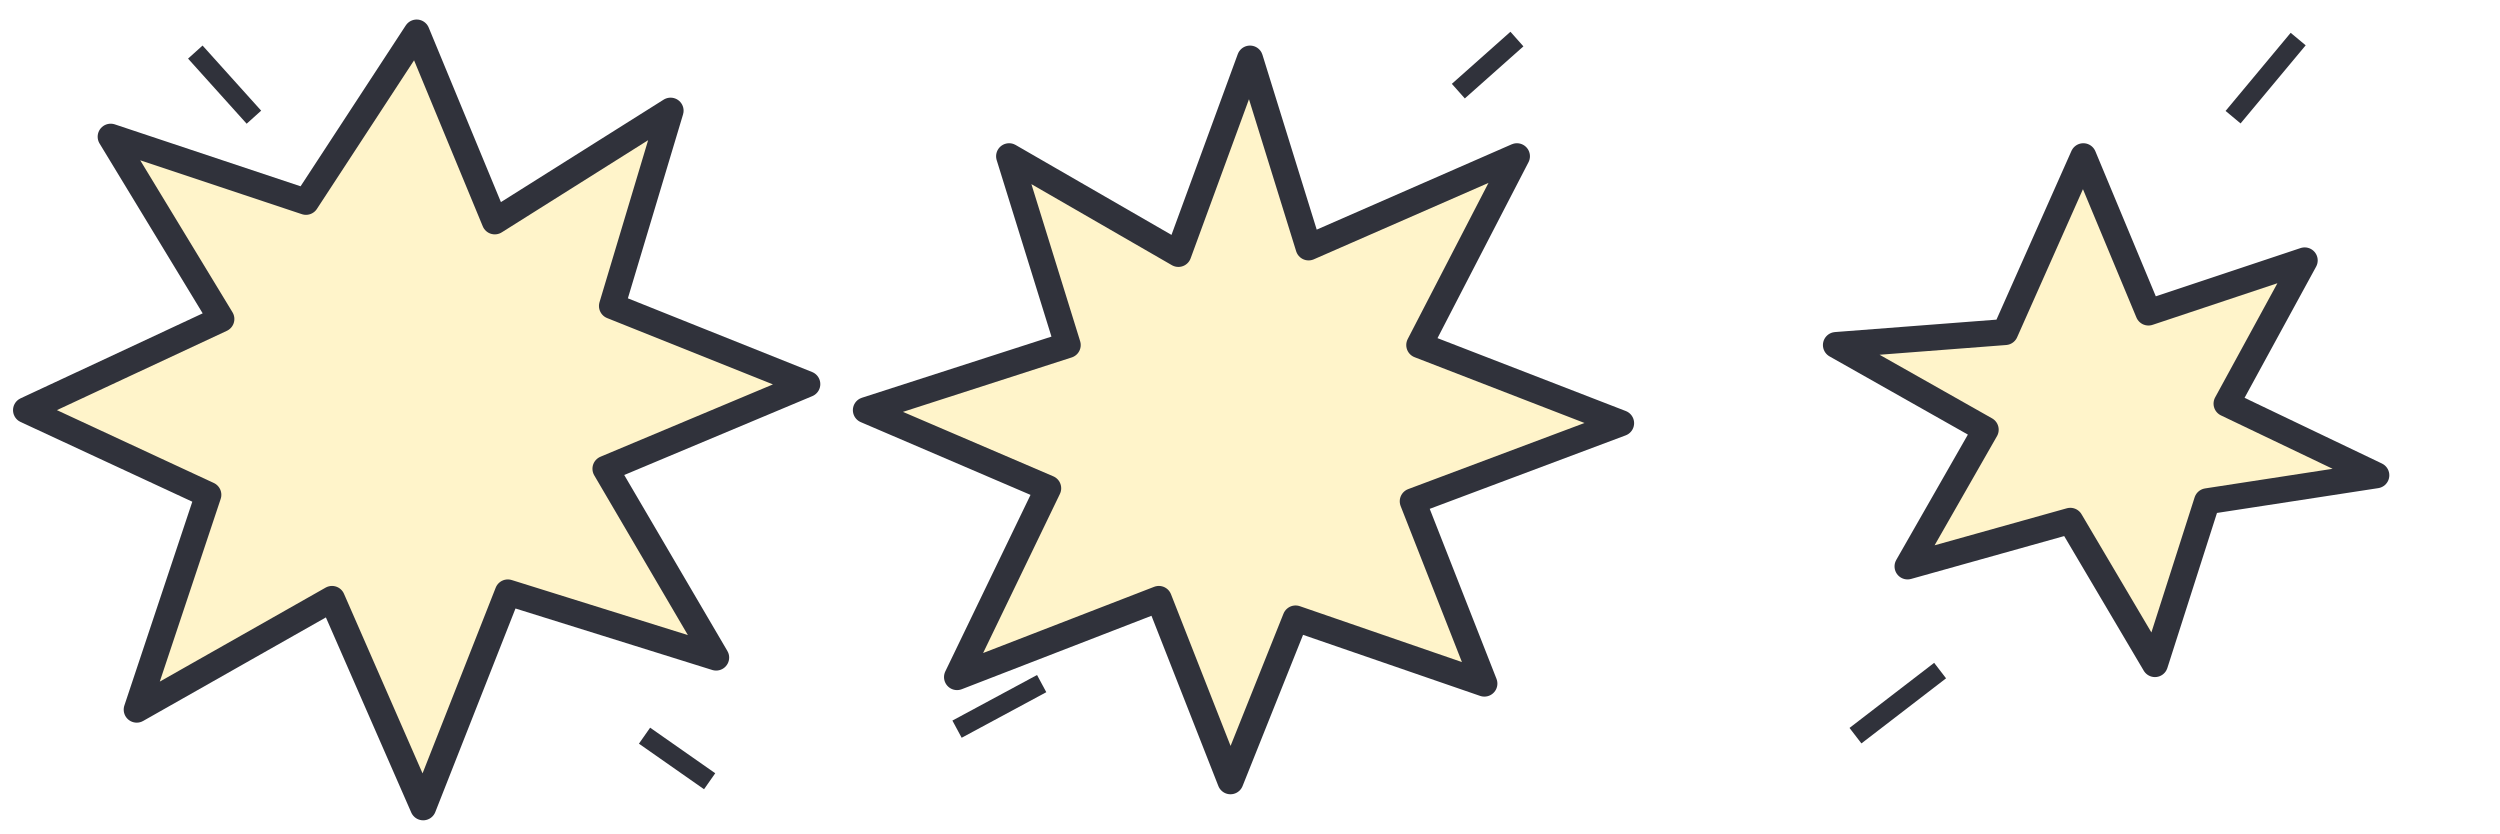
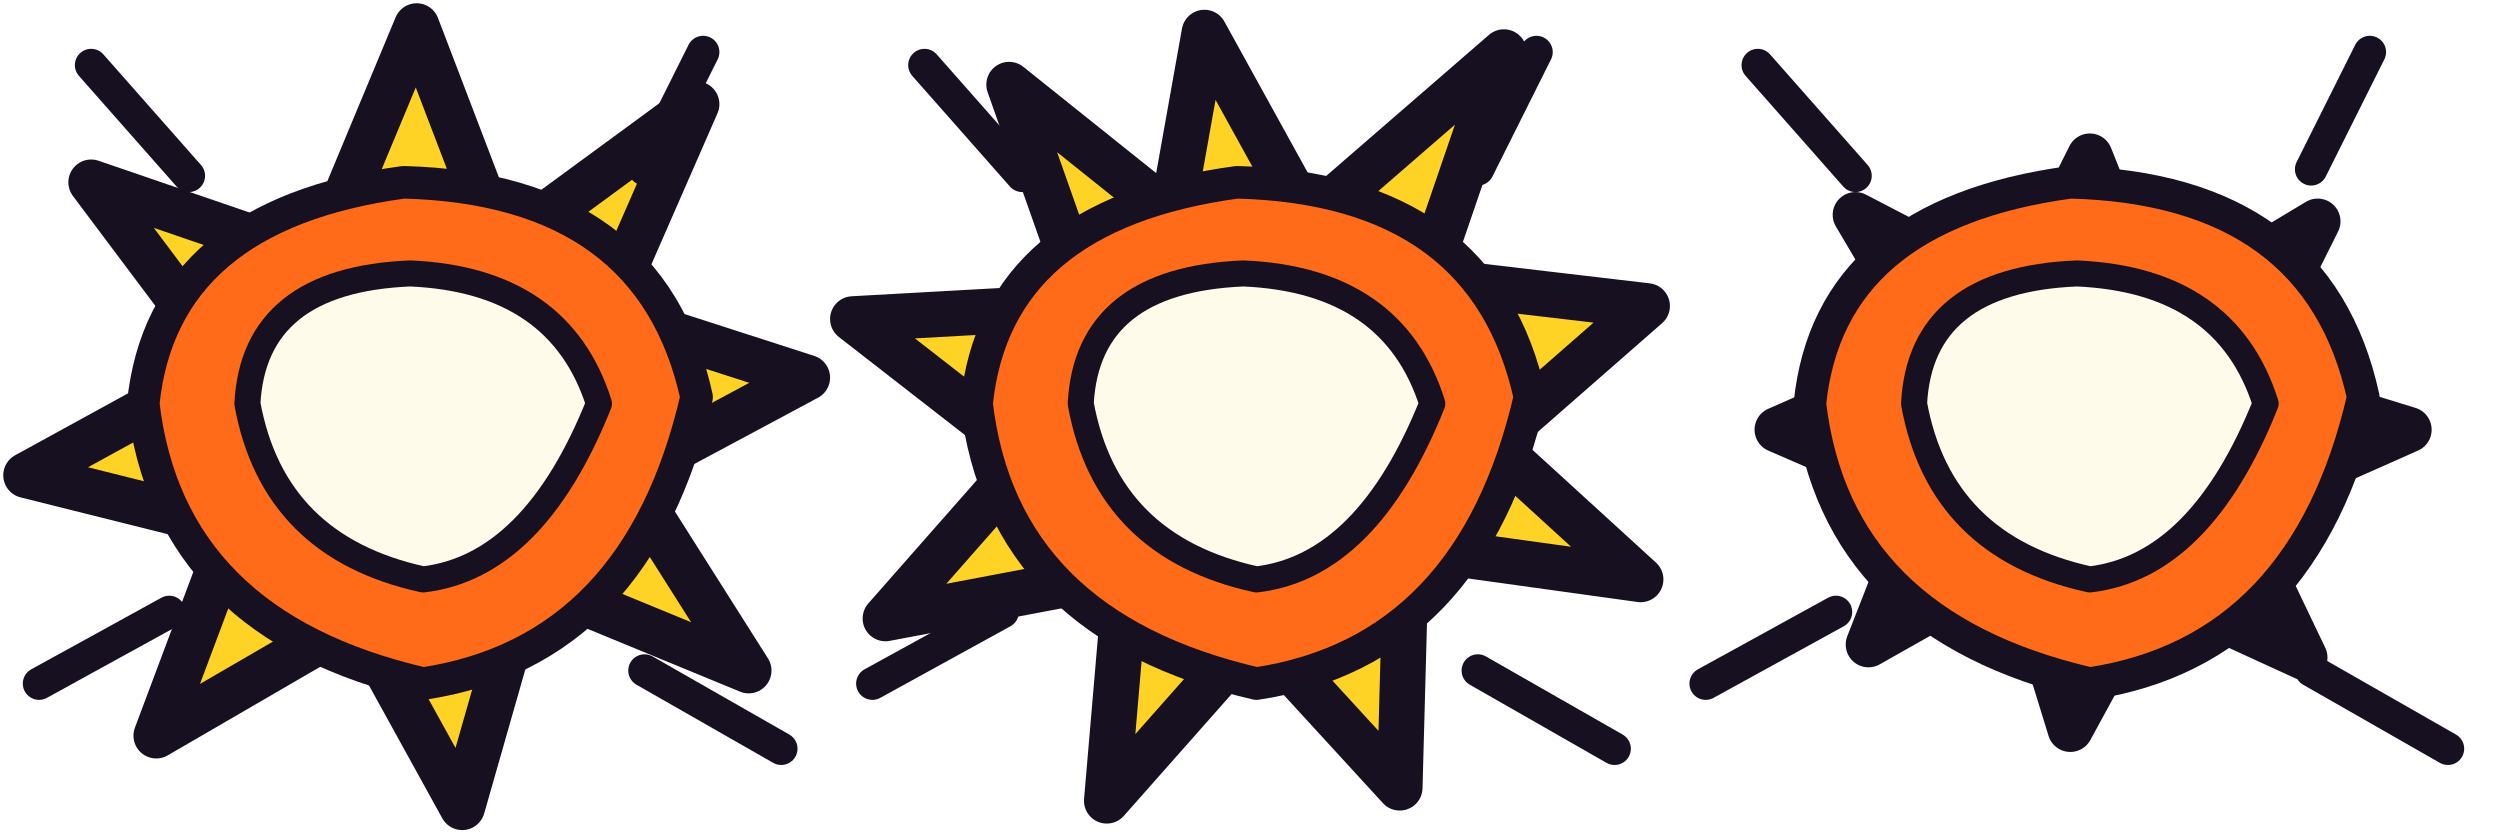
<svg xmlns="http://www.w3.org/2000/svg" width="384" height="128" viewBox="0 0 384 128">
-   <g fill="#fff4ca" stroke="#30323b" stroke-width="4" stroke-linejoin="round">
-     <path d="m64 5 12 29 27-17-9 30 30 12-31 13 17 29-32-10-13 33-14-32-30 17 11-33L4 63l30-14-17-28 30 10Z" />
-     <path d="m192 9 9 29 32-14-15 29 31 12-32 12 11 28-29-10-10 25-11-28-31 12 14-29-28-12 31-10-9-29 26 15Z" />
-     <path d="m320 24 10 24 24-8-12 22 23 11-26 4-8 25-13-22-25 7 12-21-23-13 26-2Z" />
+   <g transform="translate(0 0)" stroke="#171020" stroke-width="7" stroke-linejoin="round" stroke-linecap="round">
+     <path d="M64 4 77 38 107 16 93 48 124 58 96 73 115 103 81 89 71 124 55 95 24 113 36 81 4 73 35 56 14 28 49 40Z" fill="#ffd326" stroke-width="7" />
+     <path d="M22 62 Q25 33 62 28 Q100 29 107 61 Q98 100 65 105 Q26 96 22 62Z" fill="#ff6b19" stroke-width="5" />
+     <path d="M38 62 Q39 43 63 42 Q86 43 92 62 Q82 87 65 89 Q42 84 38 62Z" fill="#fffbea" stroke-width="4" />
+     <path d="M14 10 29 27 M108 8 99 26 M6 105 26 94 M99 103 120 115" fill="none" stroke-width="5" />
  </g>
-   <g stroke="#30323b" stroke-width="3">
-     <path d="m30 8 9 10m60 95 10 7m38-8 13-7m64-91 9-8m52 107 13-10m45-85 10-12" />
+   <g transform="translate(128 0)" stroke="#171020" stroke-width="7" stroke-linejoin="round" stroke-linecap="round">
+     <path d="M57 5 73 34 103 8 91 43 125 47 101 68 124 89 88 84 87 121 65 97 42 123 45 88 8 95 30 70 3 49 39 47 27 13 52 33Z" fill="#ffd326" stroke-width="7" />
+     <path d="M22 62 Q25 33 62 28 Q100 29 107 61 Q98 100 65 105 Q26 96 22 62Z" fill="#ff6b19" stroke-width="5" />
+     <path d="M38 62 Q39 43 63 42 Q86 43 92 62 Q82 87 65 89 Q42 84 38 62Z" fill="#fffbea" stroke-width="4" />
+     <path d="M14 10 29 27 M108 8 99 26 M6 105 26 94 M99 103 120 115" fill="none" stroke-width="5" />
+   </g>
+   <g transform="translate(256 0)" stroke="#171020" stroke-width="7" stroke-linejoin="round" stroke-linecap="round">
+     <path d="M65 24 75 49 100 34 88 58 114 66 87 78 98 101 74 90 62 112 54 86 31 99 40 76 17 66 42 55 29 33 54 46Z" fill="#ffd326" stroke-width="7" />
+     <path d="M22 62 Q25 33 62 28 Q100 29 107 61 Q98 100 65 105 Q26 96 22 62Z" fill="#ff6b19" stroke-width="5" />
+     <path d="M38 62 Q39 43 63 42 Q86 43 92 62 Q82 87 65 89 Q42 84 38 62Z" fill="#fffbea" stroke-width="4" />
+     <path d="M14 10 29 27 M108 8 99 26 M6 105 26 94 M99 103 120 115" fill="none" stroke-width="5" />
  </g>
</svg>
